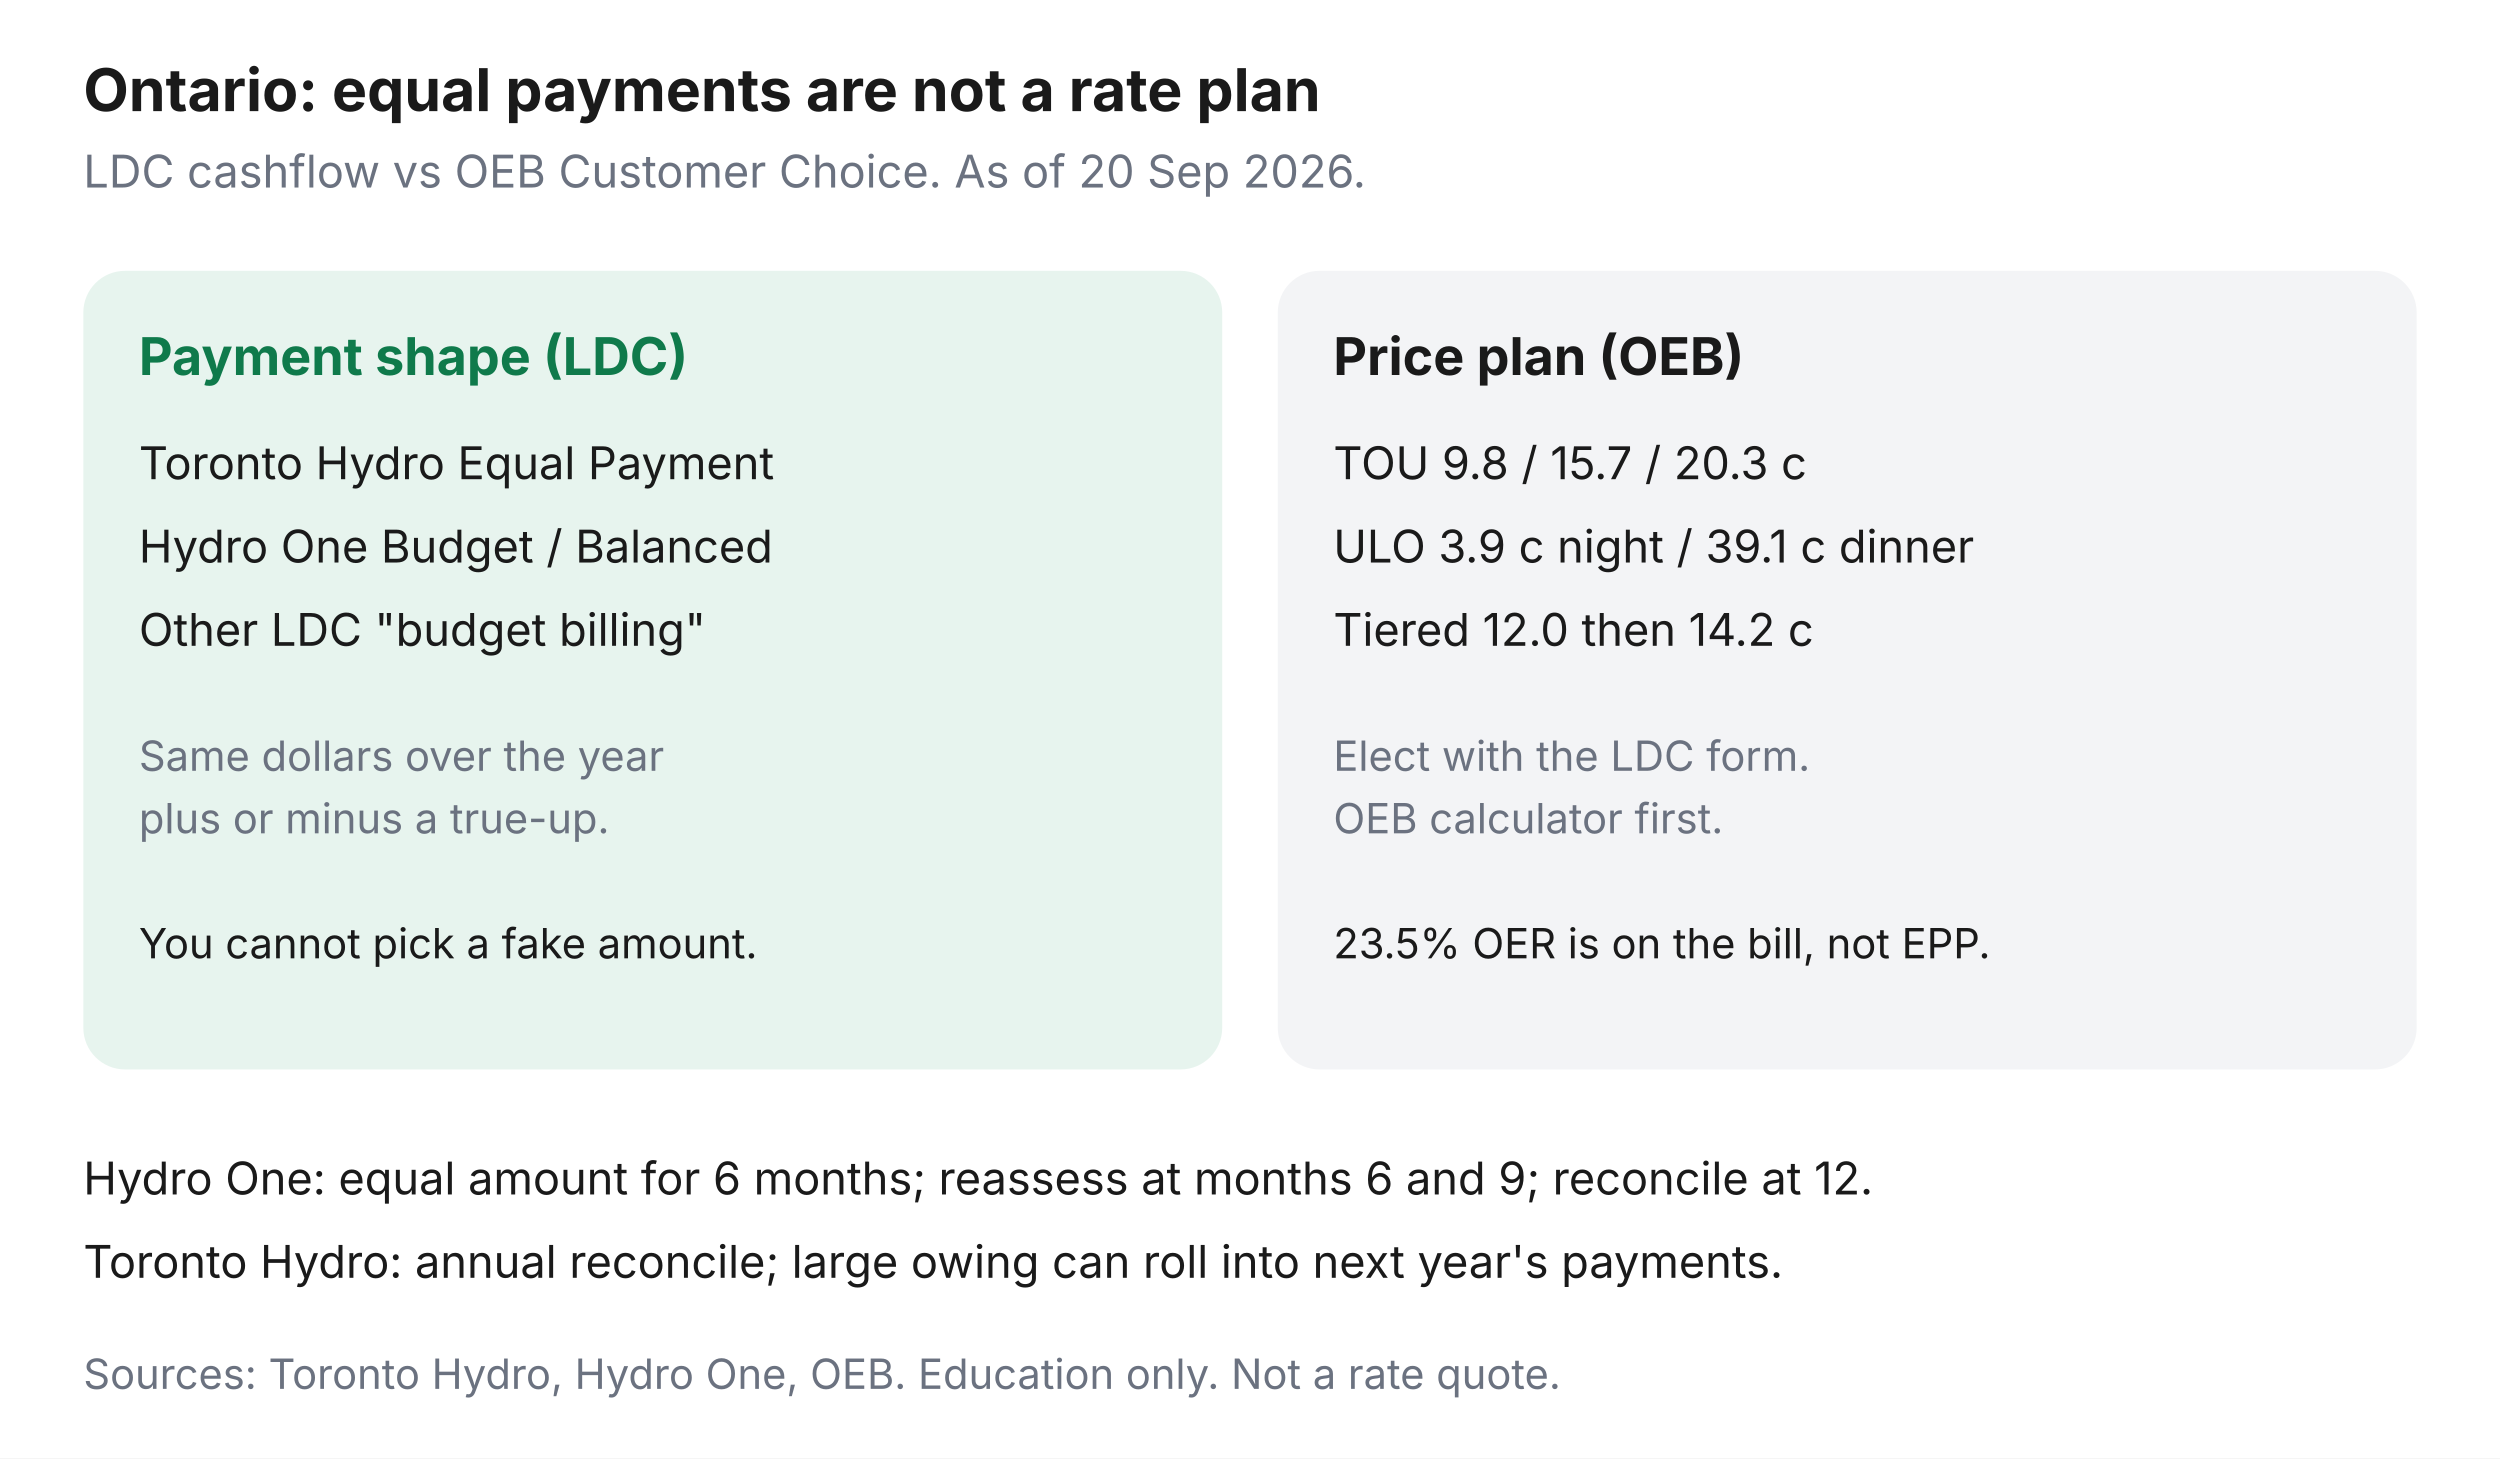
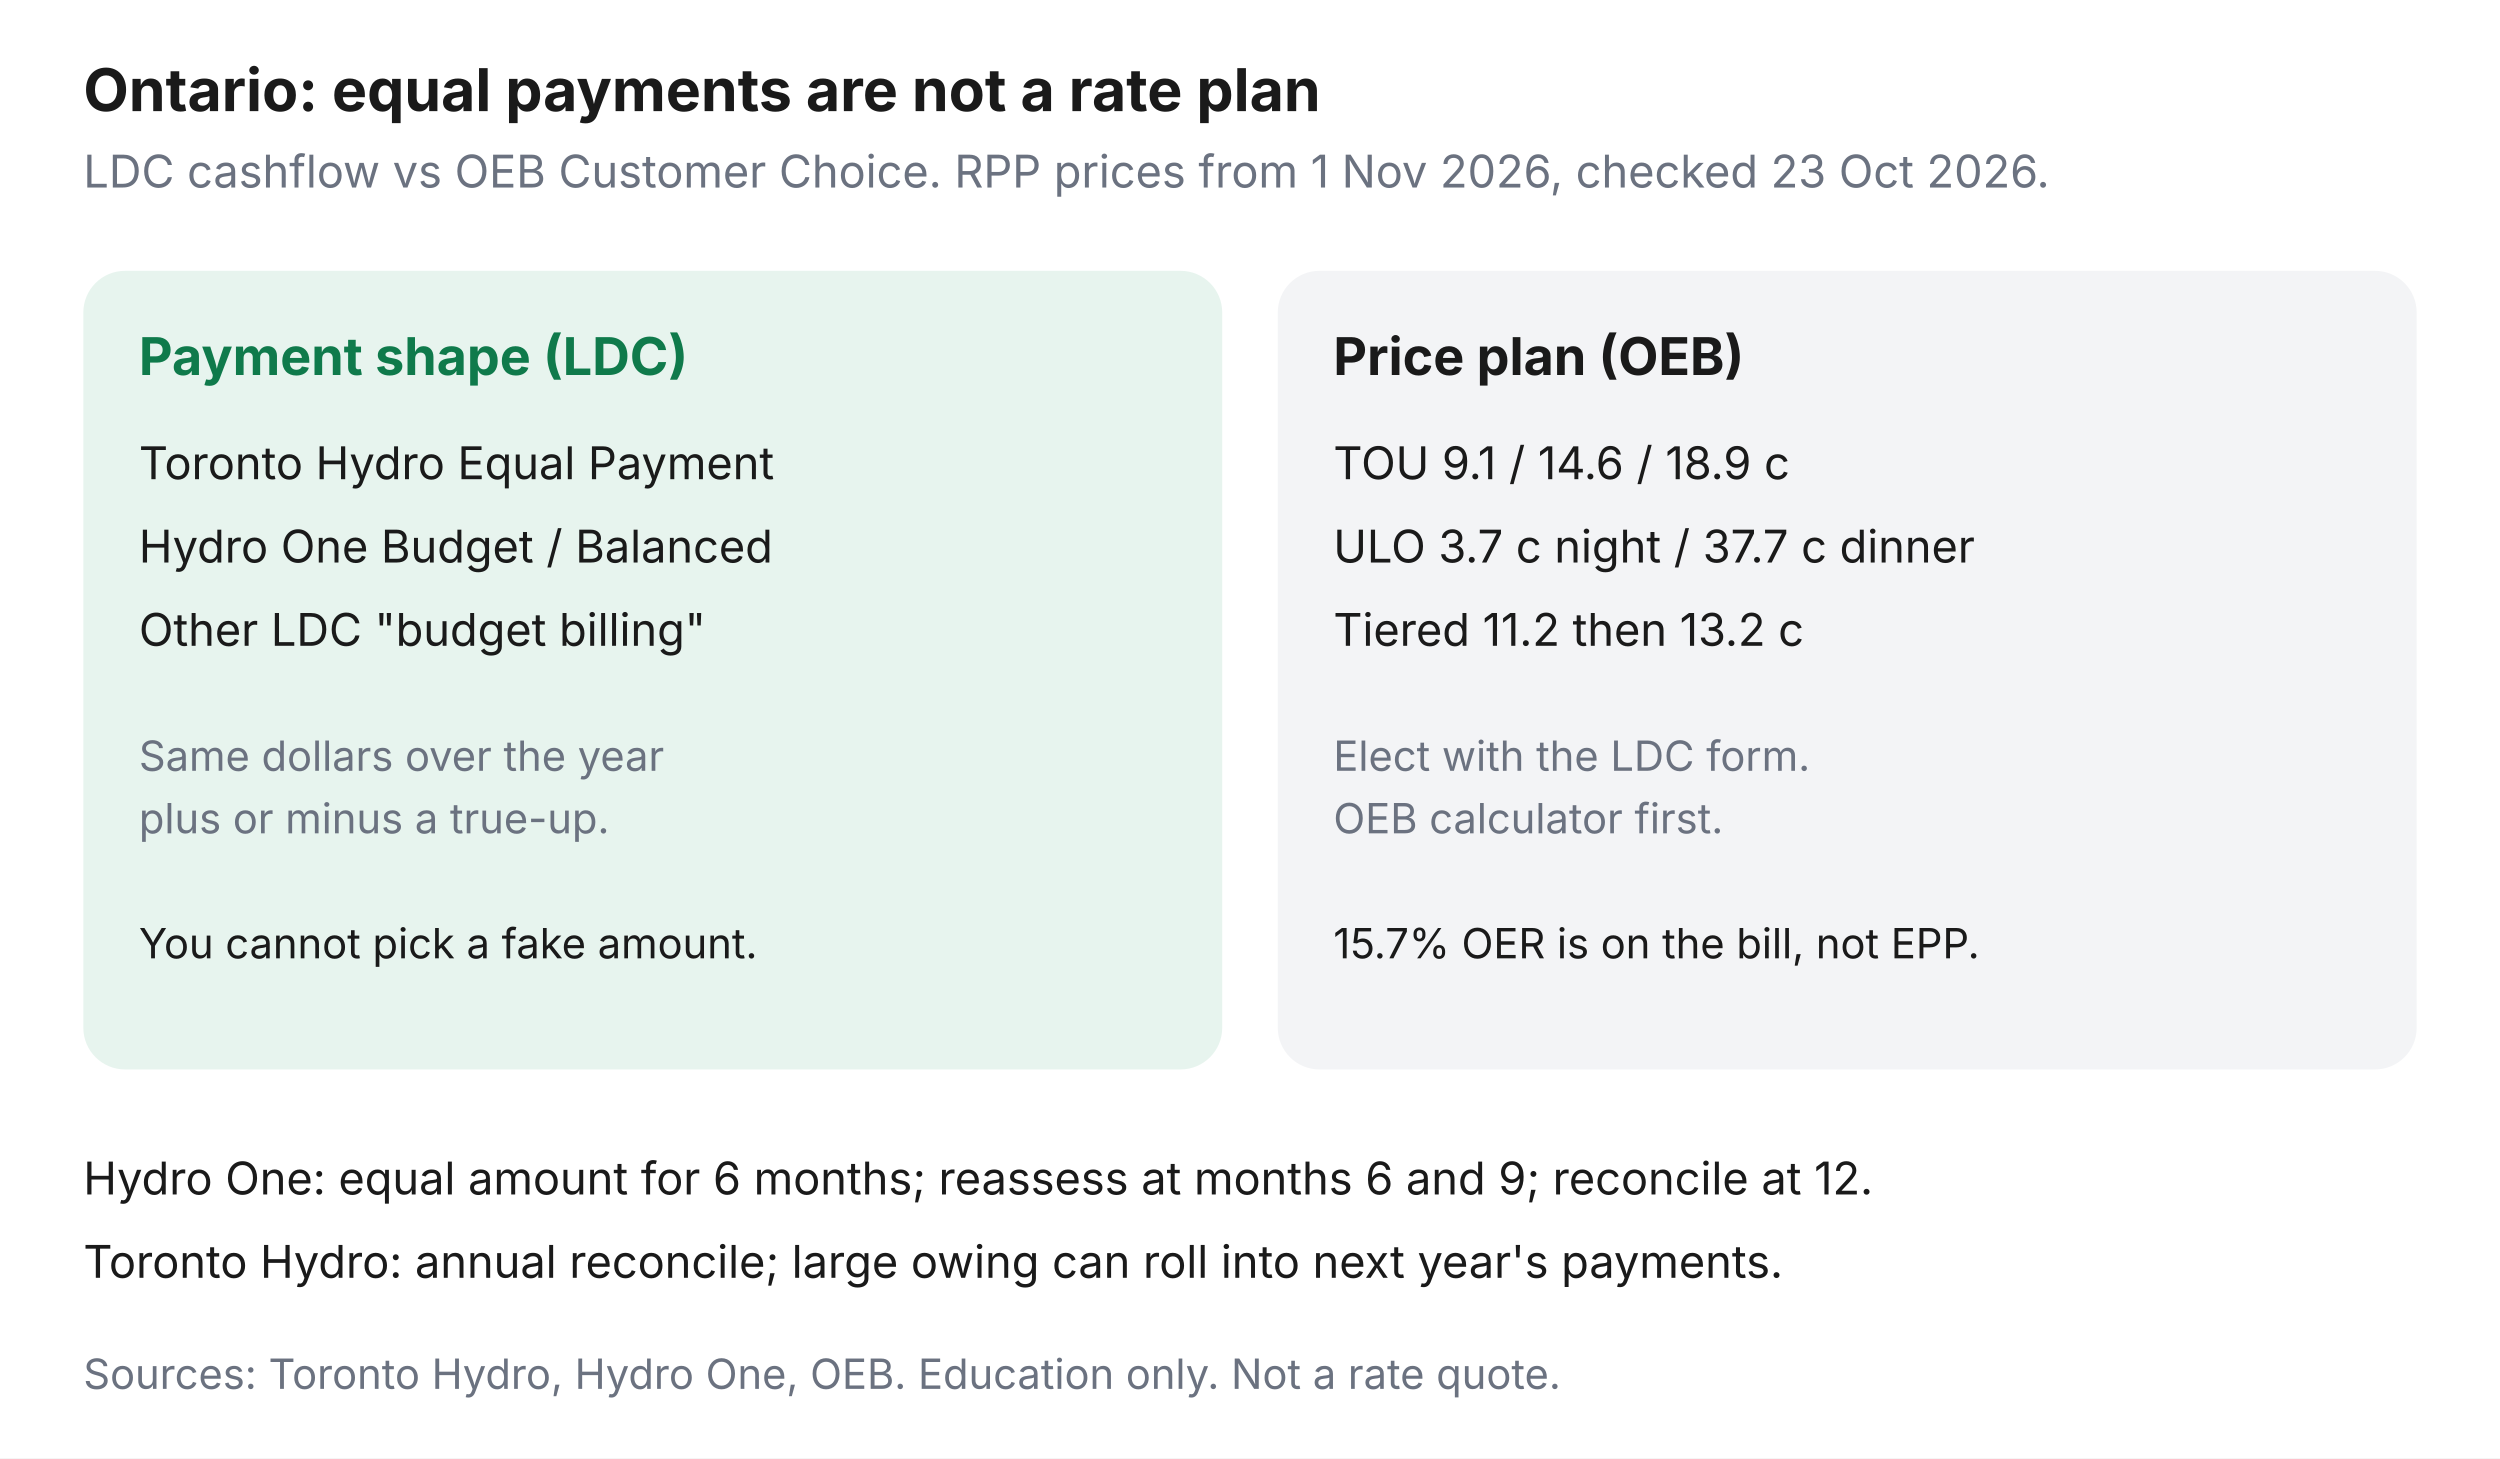
<svg xmlns="http://www.w3.org/2000/svg" viewBox="0 0 720 420" role="img" aria-labelledby="title desc">
  <rect width="720" height="420" fill="#FFFFFF" />
  <text x="24" y="32" font-family="Inter, system-ui, sans-serif" font-size="17" font-weight="700" fill="#1A1A1A">Ontario: equal payments are not a rate plan</text>
-   <text x="24" y="54" font-family="Inter, system-ui, sans-serif" font-size="13" fill="#6B7280">LDC cashflow vs OEB Customer Choice. As of 20 Sep 2026.</text>
+   <text x="24" y="54" font-family="Inter, system-ui, sans-serif" font-size="13" fill="#6B7280">LDC cashflow vs OEB Customer Choice. RPP prices from 1 Nov 2026, checked 23 Oct 2026.</text>
  <rect x="24" y="78" width="328" height="230" rx="12" fill="#E7F4EE" />
  <text x="40" y="108" font-size="15" font-weight="700" fill="#0F7A4B" font-family="Inter, system-ui, sans-serif">Payment shape (LDC)</text>
  <text x="40" y="138" font-size="13" fill="#1A1A1A" font-family="Inter, system-ui, sans-serif">Toronto Hydro Equal Payment</text>
  <text x="40" y="162" font-size="13" fill="#1A1A1A" font-family="Inter, system-ui, sans-serif">Hydro One Budget / Balanced</text>
  <text x="40" y="186" font-size="13" fill="#1A1A1A" font-family="Inter, system-ui, sans-serif">Other LDC "budget billing"</text>
  <text x="40" y="222" font-size="12" fill="#6B7280" font-family="Inter, system-ui, sans-serif">Same dollars over the year</text>
  <text x="40" y="240" font-size="12" fill="#6B7280" font-family="Inter, system-ui, sans-serif">plus or minus a true-up.</text>
  <text x="40" y="276" font-size="12" fill="#1A1A1A" font-family="Inter, system-ui, sans-serif">You cannot pick a fake amount.</text>
  <rect x="368" y="78" width="328" height="230" rx="12" fill="#F3F4F6" />
  <text x="384" y="108" font-size="15" font-weight="700" fill="#1A1A1A" font-family="Inter, system-ui, sans-serif">Price plan (OEB)</text>
-   <text x="384" y="138" font-size="13" fill="#1A1A1A" font-family="Inter, system-ui, sans-serif">TOU 9.8 / 15.7 / 20.3 c</text>
-   <text x="384" y="162" font-size="13" fill="#1A1A1A" font-family="Inter, system-ui, sans-serif">ULO 3.9 c night / 39.1 c dinner</text>
-   <text x="384" y="186" font-size="13" fill="#1A1A1A" font-family="Inter, system-ui, sans-serif">Tiered 12.0 then 14.2 c</text>
+   <text x="384" y="138" font-size="13" fill="#1A1A1A" font-family="Inter, system-ui, sans-serif">TOU 9.1 / 14.6 / 18.9 c</text>
+   <text x="384" y="162" font-size="13" fill="#1A1A1A" font-family="Inter, system-ui, sans-serif">ULO 3.7 c night / 37.7 c dinner</text>
+   <text x="384" y="186" font-size="13" fill="#1A1A1A" font-family="Inter, system-ui, sans-serif">Tiered 11.2 then 13.2 c</text>
  <text x="384" y="222" font-size="12" fill="#6B7280" font-family="Inter, system-ui, sans-serif">Elect with the LDC form.</text>
  <text x="384" y="240" font-size="12" fill="#6B7280" font-family="Inter, system-ui, sans-serif">OEB calculator first.</text>
-   <text x="384" y="276" font-size="12" fill="#1A1A1A" font-family="Inter, system-ui, sans-serif">23.5% OER is on the bill, not EPP.</text>
+   <text x="384" y="276" font-size="12" fill="#1A1A1A" font-family="Inter, system-ui, sans-serif">15.7% OER is on the bill, not EPP.</text>
  <text x="24" y="344" font-size="13" fill="#1A1A1A" font-family="Inter, system-ui, sans-serif">Hydro One: equal amount for 6 months; reassess at months 6 and 9; reconcile at 12.</text>
  <text x="24" y="368" font-size="13" fill="#1A1A1A" font-family="Inter, system-ui, sans-serif">Toronto Hydro: annual reconcile; large owing can roll into next year's payments.</text>
  <text x="24" y="400" font-family="Inter, system-ui, sans-serif" font-size="12" fill="#6B7280">Sources: Toronto Hydro, Hydro One, OEB. Education only. Not a rate quote.</text>
</svg>
